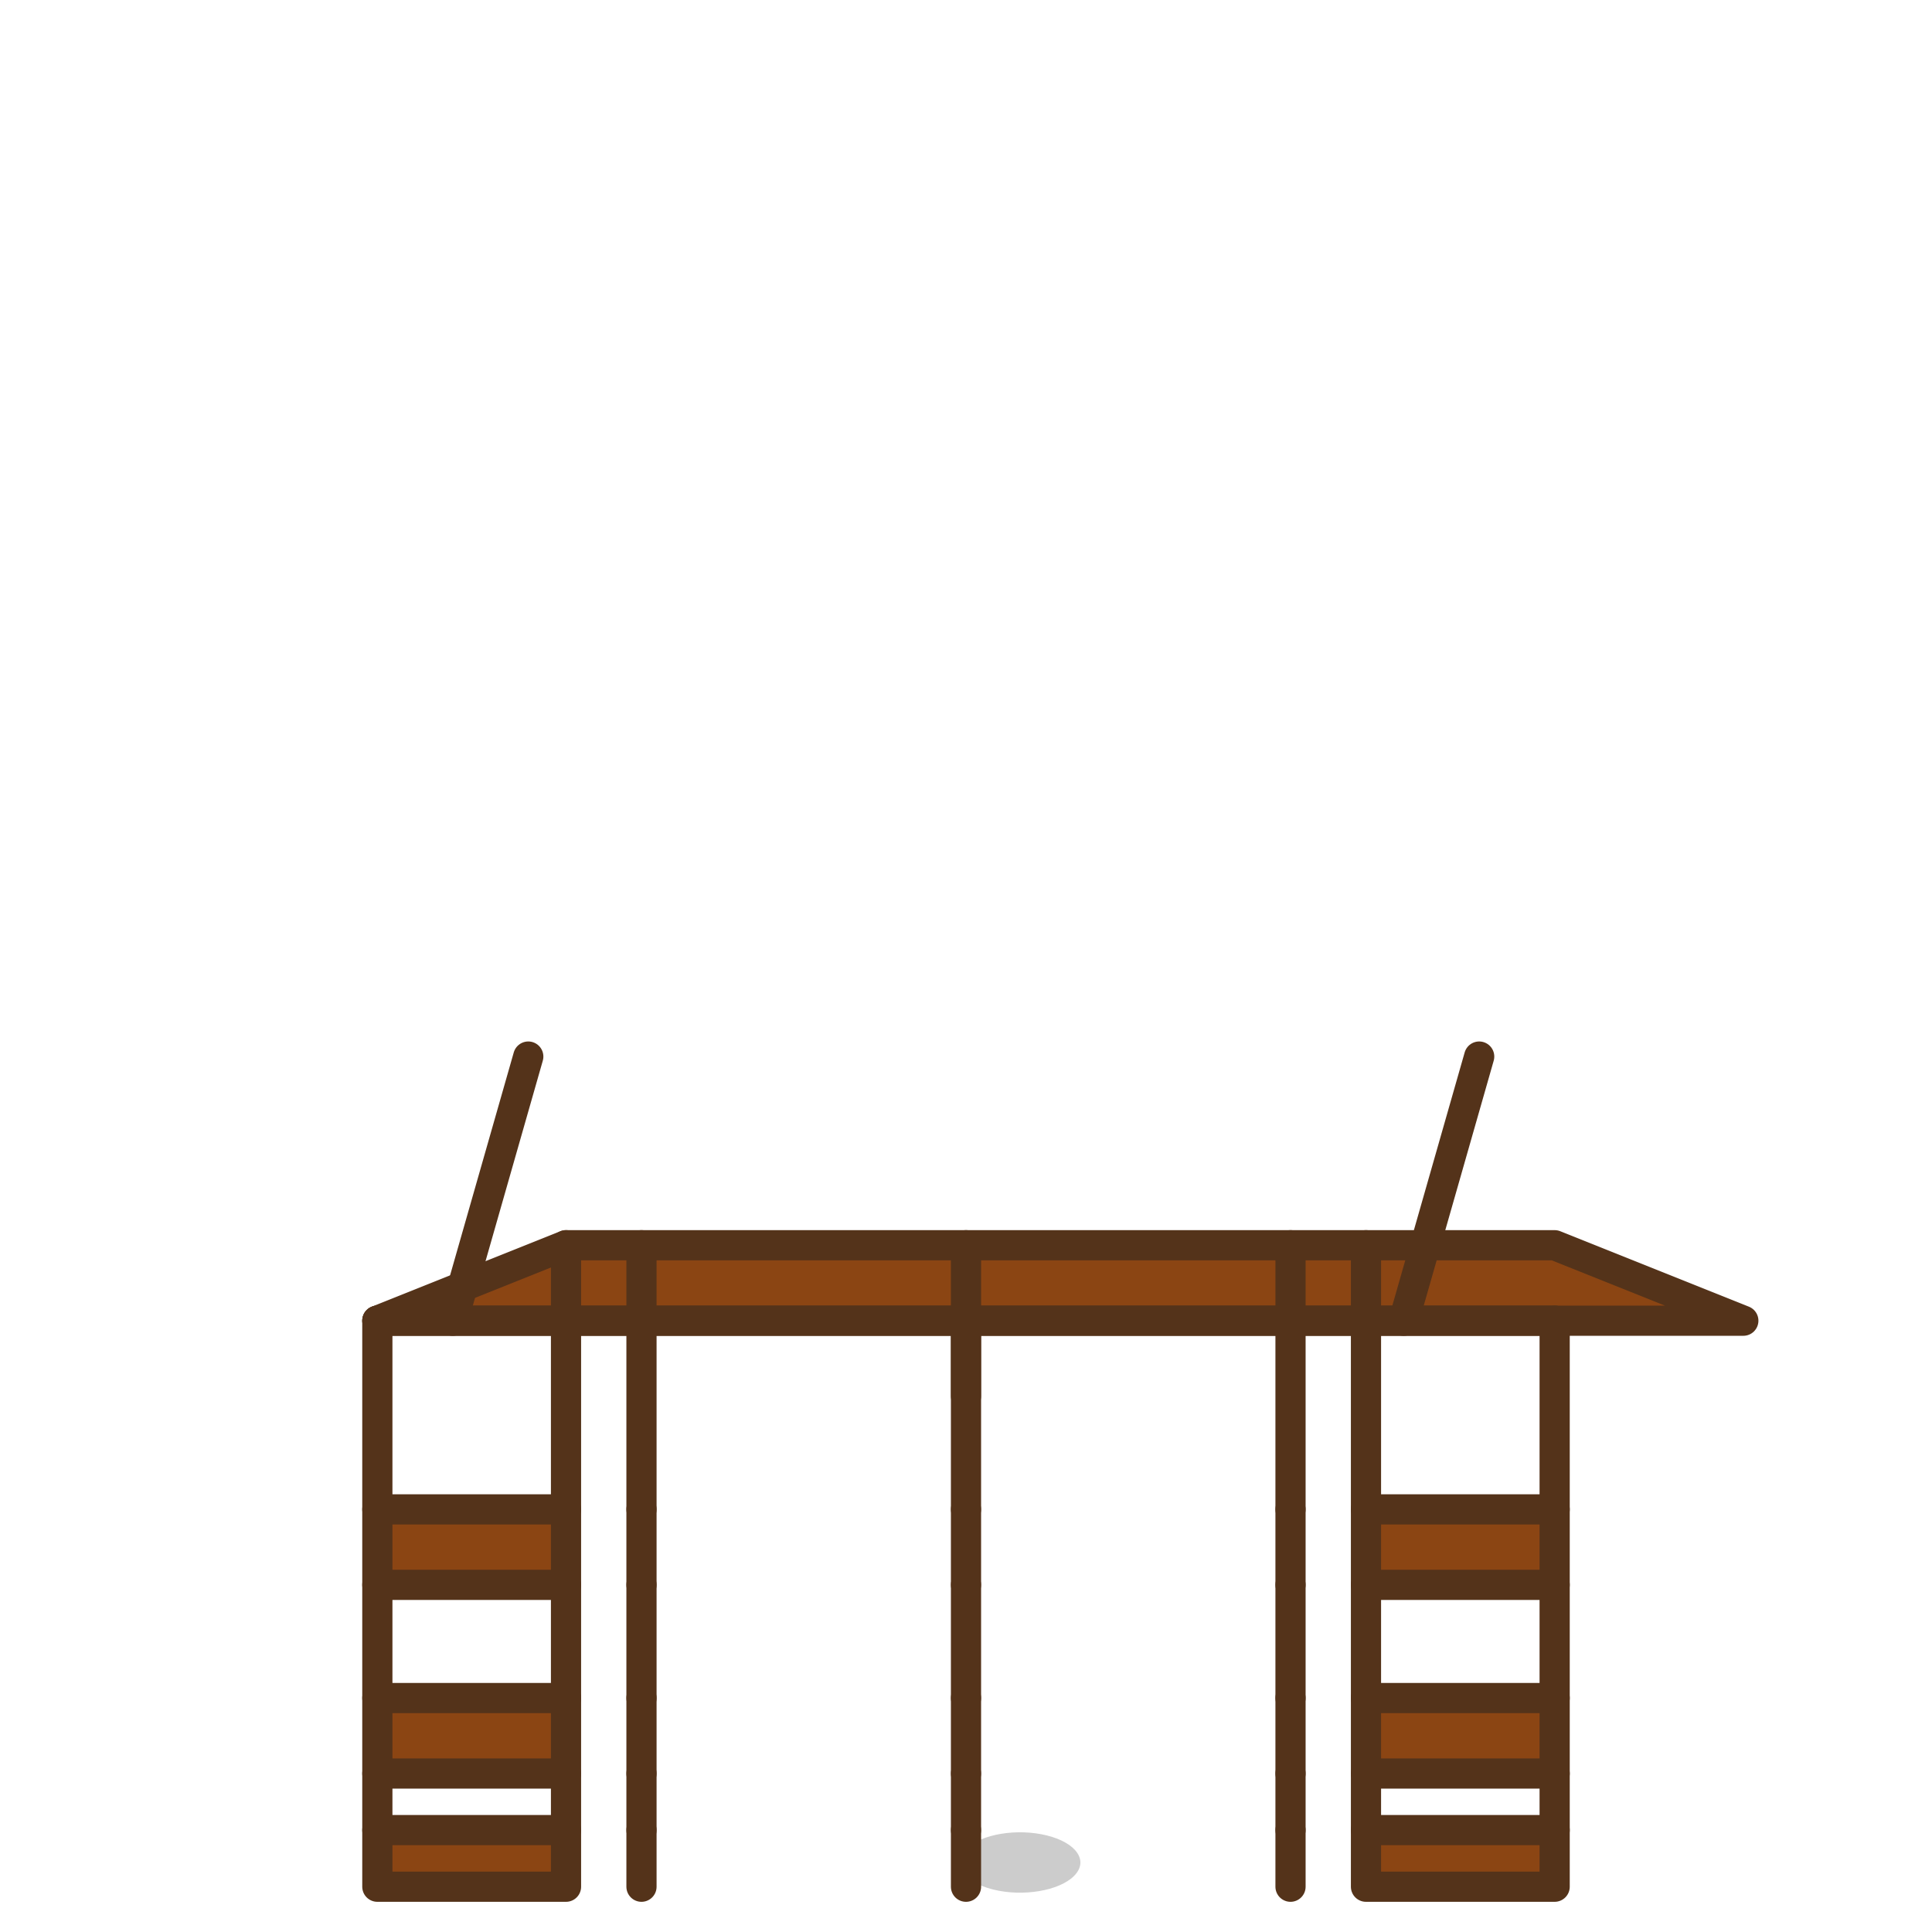
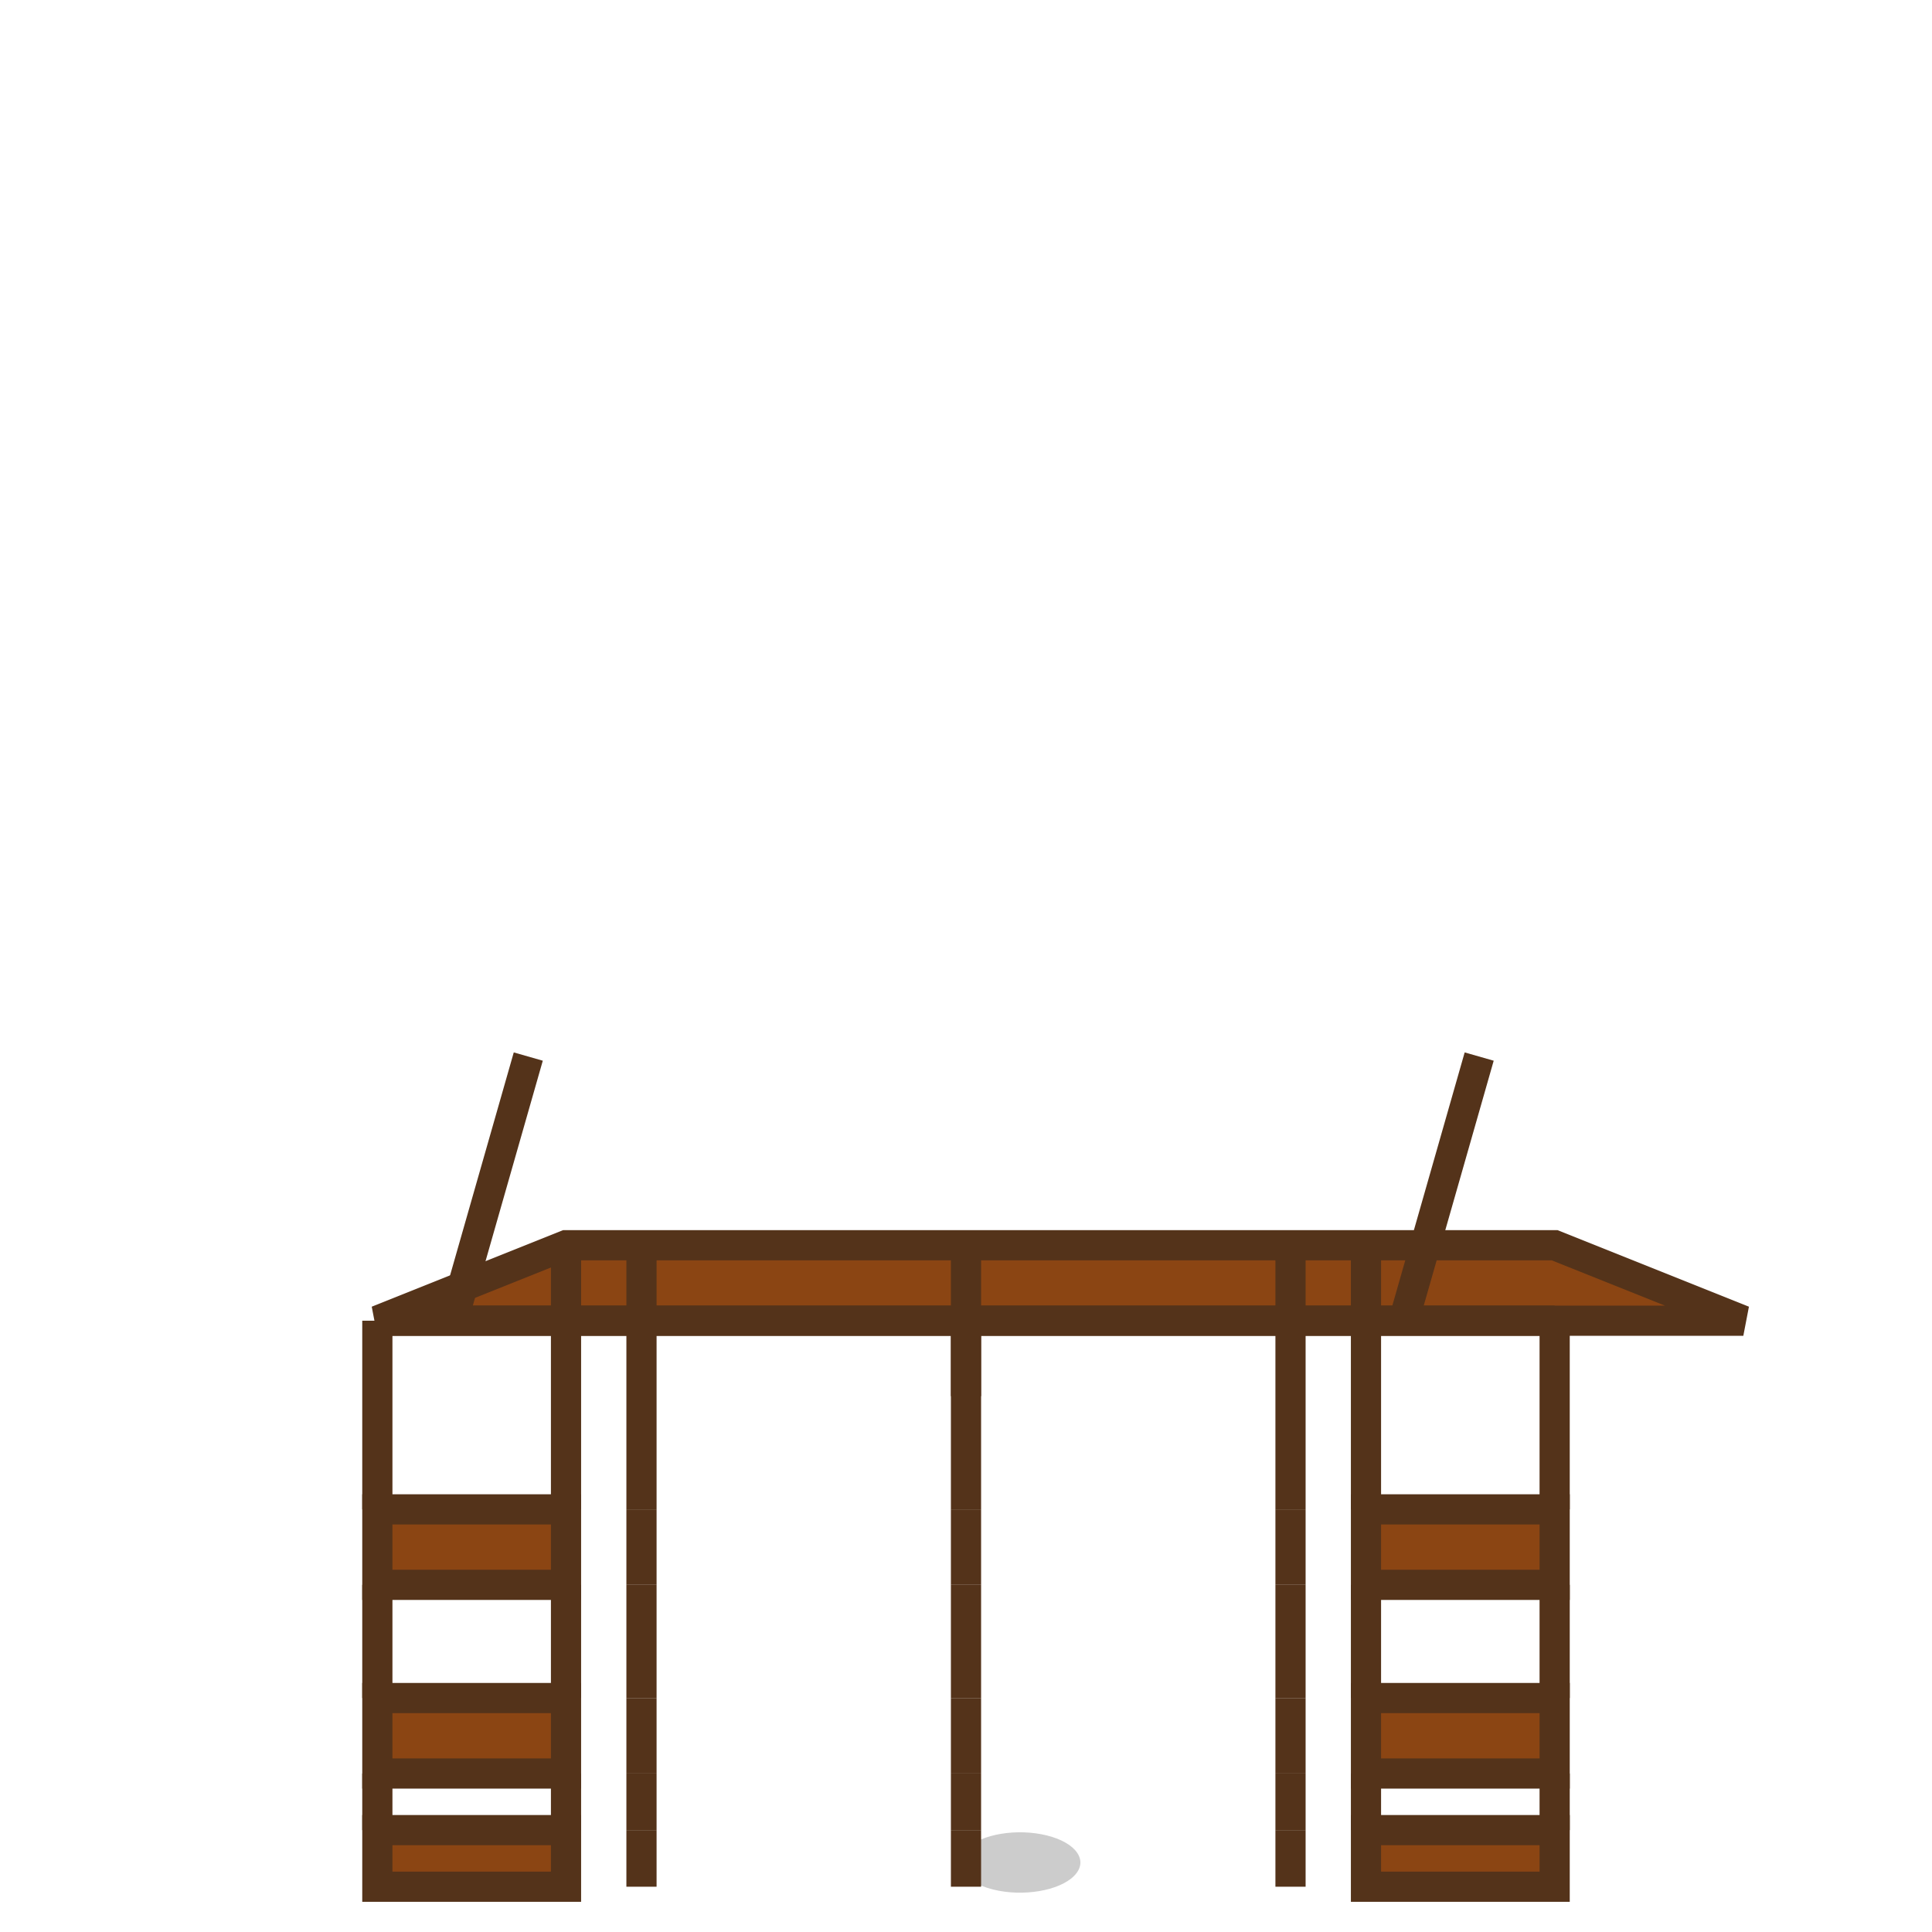
- <svg xmlns="http://www.w3.org/2000/svg" viewBox="0 0 512 512">
-   <style>
-   rect { shape-rendering: geometricPrecision; }
-   path { stroke-linecap: round; stroke-linejoin: round; vector-effect: non-scaling-stroke; }
- </style>
+ <svg xmlns="http://www.w3.org/2000/svg" width="512" height="512" viewBox="0 0 512 512">
  <g>
    <path d="M100,350 l50,-20 l262,0 l50,20 z" fill="#8B4513" stroke="#54331A" stroke-width="8" />
    <path d="M120,350 l20,-70" stroke="#54331A" stroke-width="8" />
    <path d="M372,350 l20,-70" stroke="#54331A" stroke-width="8" />
    <path d="M100,350 l0,50" stroke="#54331A" stroke-width="8" />
    <path d="M150,330 l0,70" stroke="#54331A" stroke-width="8" />
    <path d="M362,330 l0,70" stroke="#54331A" stroke-width="8" />
    <path d="M412,350 l0,50" stroke="#54331A" stroke-width="8" />
    <path d="M100,400 l50,0 l0,20 l-50,0 z" fill="#8B4513" stroke="#54331A" stroke-width="8" />
    <path d="M362,400 l50,0 l0,20 l-50,0 z" fill="#8B4513" stroke="#54331A" stroke-width="8" />
    <path d="M100,420 l0,30" stroke="#54331A" stroke-width="8" />
    <path d="M150,420 l0,30" stroke="#54331A" stroke-width="8" />
    <path d="M362,420 l0,30" stroke="#54331A" stroke-width="8" />
    <path d="M412,420 l0,30" stroke="#54331A" stroke-width="8" />
    <path d="M100,450 l50,0 l0,20 l-50,0 z" fill="#8B4513" stroke="#54331A" stroke-width="8" />
    <path d="M362,450 l50,0 l0,20 l-50,0 z" fill="#8B4513" stroke="#54331A" stroke-width="8" />
    <path d="M100,470 l0,15" stroke="#54331A" stroke-width="8" />
    <path d="M150,470 l0,15" stroke="#54331A" stroke-width="8" />
    <path d="M362,470 l0,15" stroke="#54331A" stroke-width="8" />
    <path d="M412,470 l0,15" stroke="#54331A" stroke-width="8" />
    <path d="M100,485 l50,0 l0,15 l-50,0 z" fill="#8B4513" stroke="#54331A" stroke-width="8" />
    <path d="M362,485 l50,0 l0,15 l-50,0 z" fill="#8B4513" stroke="#54331A" stroke-width="8" />
    <path d="M100,350 l 312,0" stroke="#54331A" stroke-width="8" />
    <path d="M 256, 485 a 16,8 0 1,0 0.001,-0.001" fill="rgba(0,0,0,0.2)" transform="translate(0,5)" />
    <path d="M256,350 l 0, 20" stroke="#54331A" stroke-width="8" />
    <path d="M170,330 l 0, 20" stroke="#54331A" stroke-width="8" />
    <path d="M256,330 l 0, 20" stroke="#54331A" stroke-width="8" />
    <path d="M342,330 l 0, 20" stroke="#54331A" stroke-width="8" />
    <path d="M170,350 l 0,50" stroke="#54331A" stroke-width="8" />
    <path d="M256,350 l 0,50" stroke="#54331A" stroke-width="8" />
    <path d="M342,350 l 0,50" stroke="#54331A" stroke-width="8" />
    <path d="M170,400 l 0,20" stroke="#54331A" stroke-width="8" />
    <path d="M256,400 l 0,20" stroke="#54331A" stroke-width="8" />
    <path d="M342,400 l 0,20" stroke="#54331A" stroke-width="8" />
    <path d="M170,420 l 0,30" stroke="#54331A" stroke-width="8" />
    <path d="M256,420 l 0,30" stroke="#54331A" stroke-width="8" />
    <path d="M342,420 l 0,30" stroke="#54331A" stroke-width="8" />
    <path d="M170,450 l 0,20" stroke="#54331A" stroke-width="8" />
    <path d="M256,450 l 0,20" stroke="#54331A" stroke-width="8" />
    <path d="M342,450 l 0,20" stroke="#54331A" stroke-width="8" />
    <path d="M170,470 l 0,15" stroke="#54331A" stroke-width="8" />
    <path d="M256,470 l 0,15" stroke="#54331A" stroke-width="8" />
    <path d="M342,470 l 0,15" stroke="#54331A" stroke-width="8" />
    <path d="M170,485 l 0,15" stroke="#54331A" stroke-width="8" />
    <path d="M256,485 l 0,15" stroke="#54331A" stroke-width="8" />
    <path d="M342,485 l 0,15" stroke="#54331A" stroke-width="8" />
  </g>
</svg>
